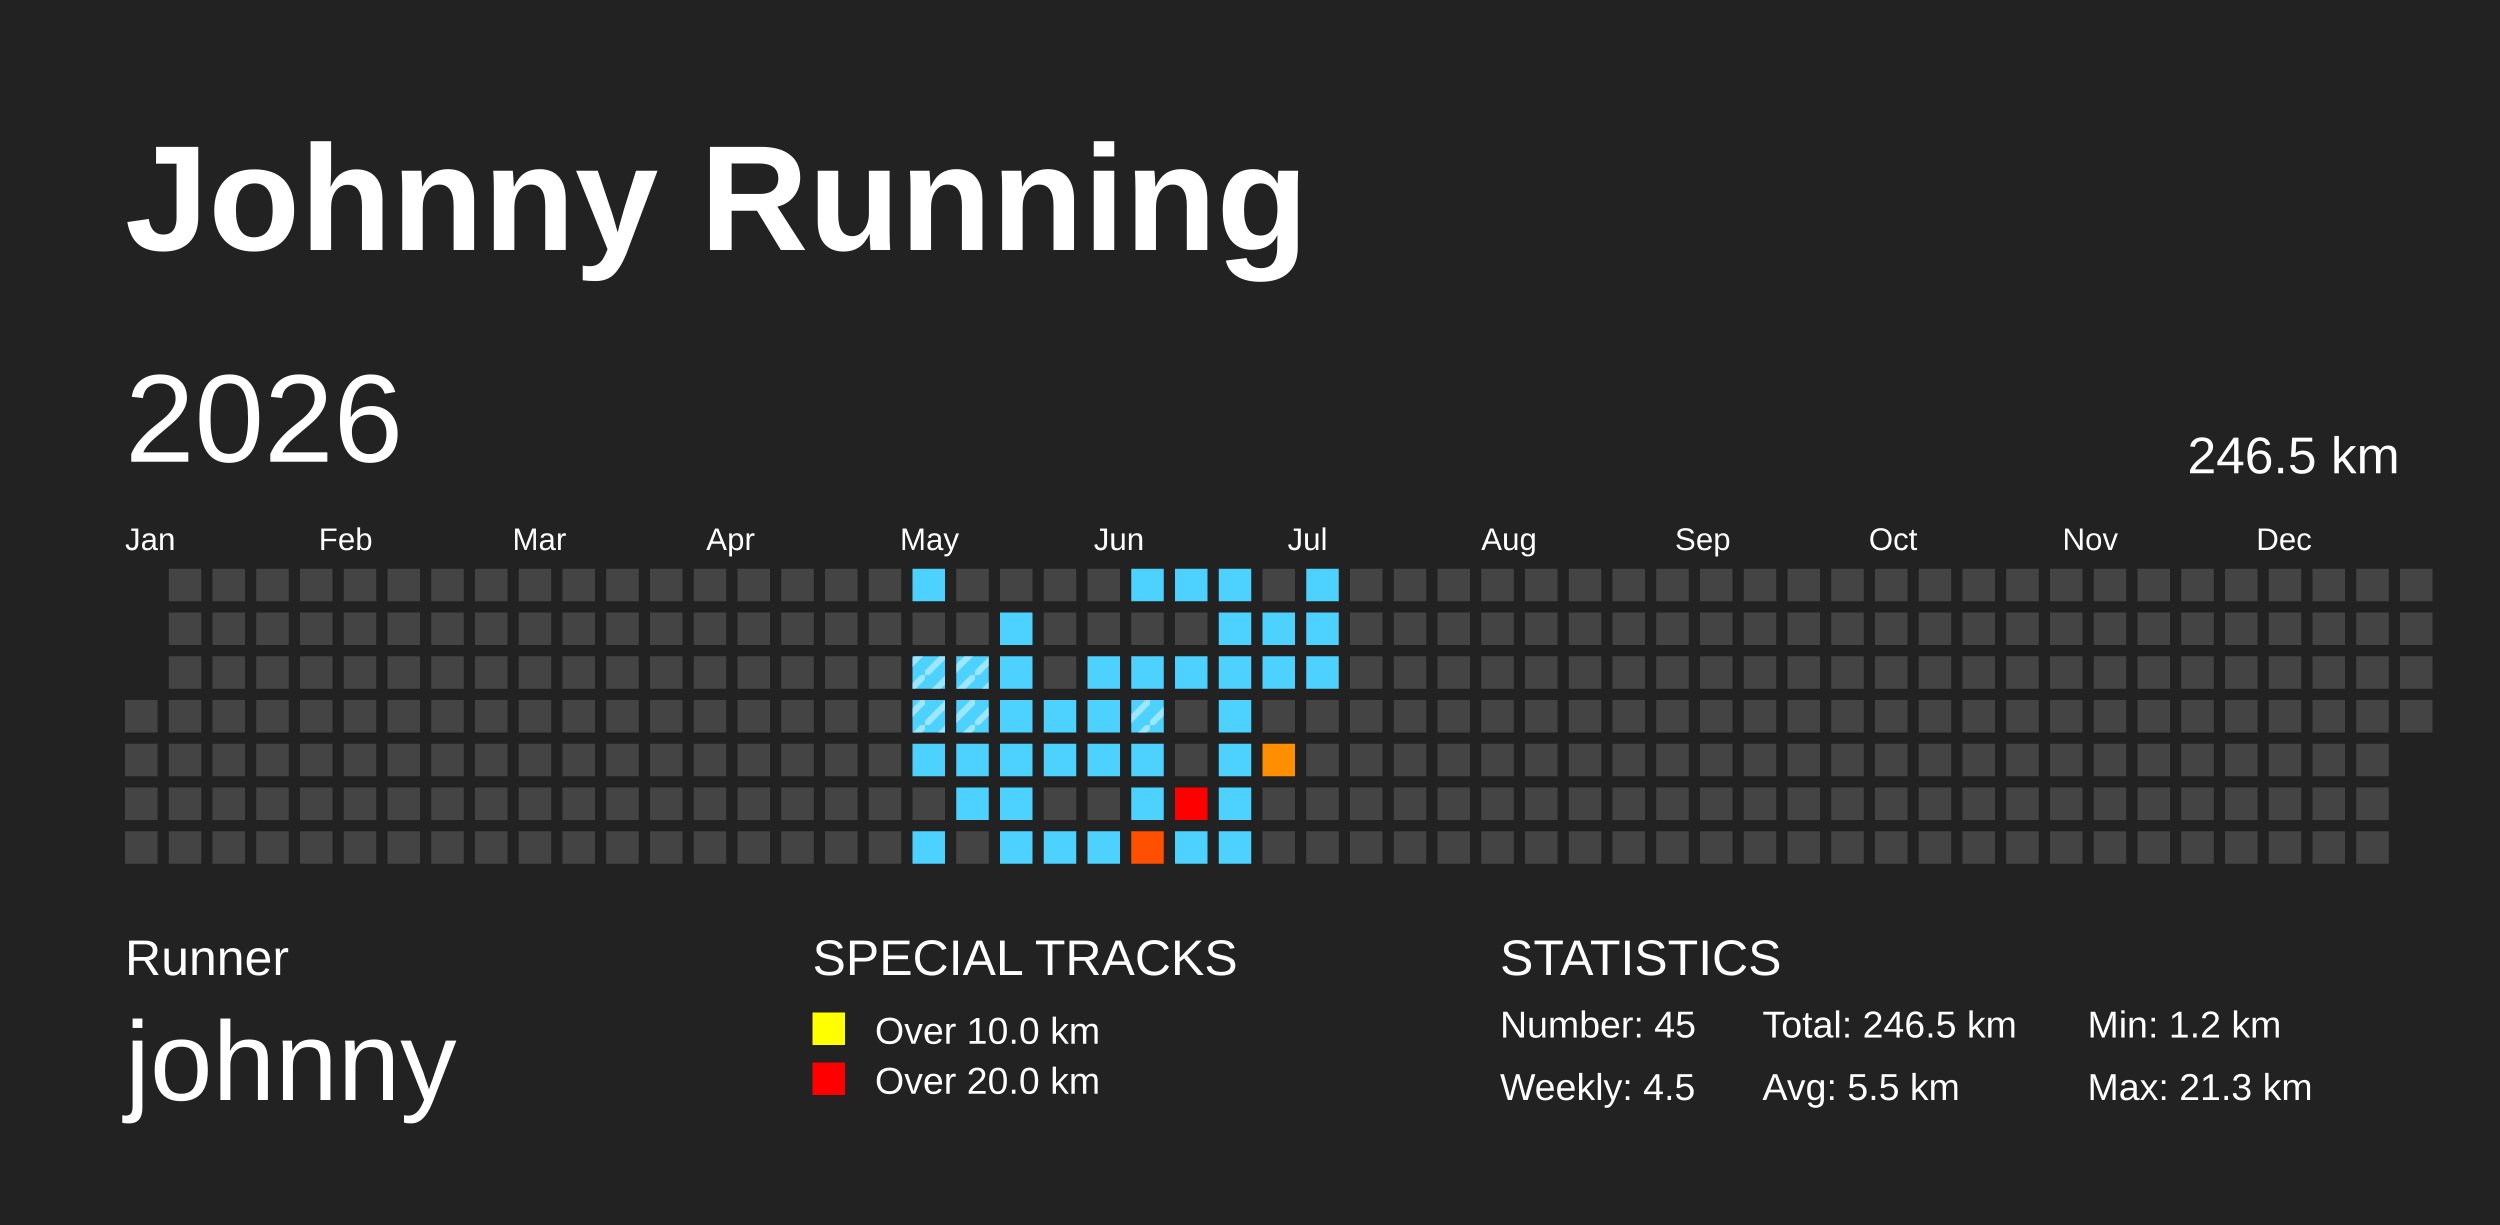
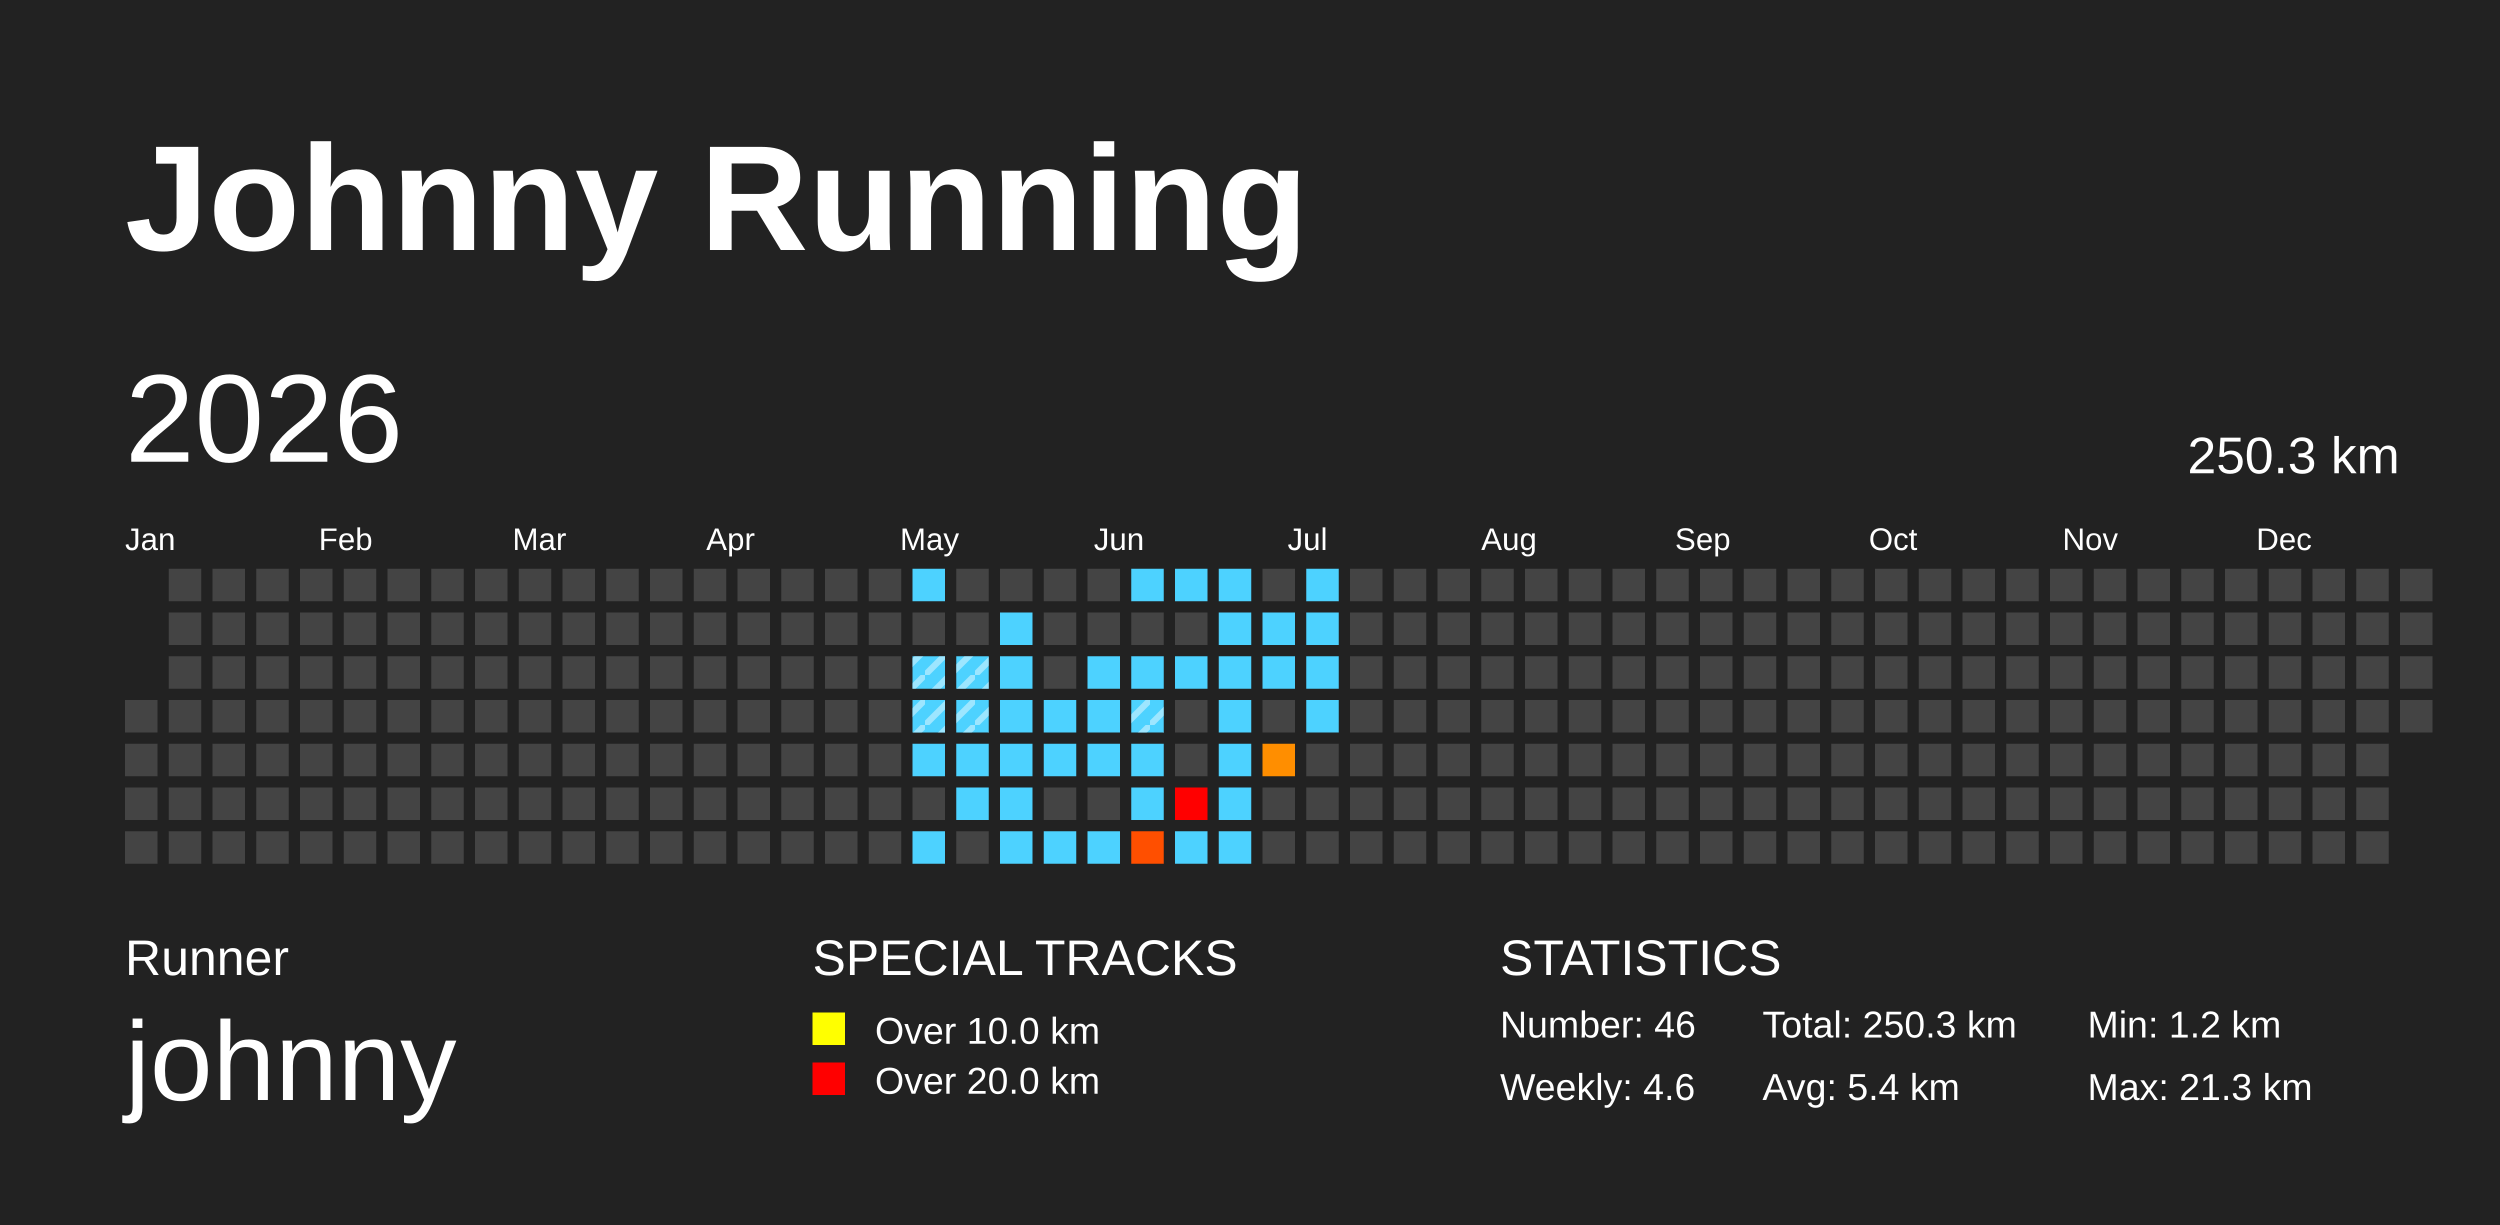
<svg xmlns="http://www.w3.org/2000/svg" baseProfile="full" height="98mm" version="1.1" viewBox="0,0,200,98" width="200mm">
  <defs>
    <pattern height="2" id="indoor-stripe" patternUnits="userSpaceOnUse" width="2">
      <line stroke="white" stroke-opacity="0.45" stroke-width="0.5" x1="0" x2="2" y1="2" y2="0" />
    </pattern>
  </defs>
  <rect fill="#222222" height="98" width="200" x="0" y="0" />
  <text fill="#FFFFFF" style="font-size:12px; font-family:Arial; font-weight:bold;" x="10" y="20">Johnny Running</text>
  <text fill="#FFFFFF" style="font-size:4px; font-family:Arial" x="10" y="78">Runner</text>
  <text fill="#FFFFFF" style="font-size:9px; font-family:Arial" x="10" y="88">johnny</text>
  <text fill="#FFFFFF" style="font-size:4px; font-family:Arial" x="65" y="78">SPECIAL TRACKS</text>
  <rect fill="yellow" height="2.6" width="2.6" x="65" y="81" />
  <text fill="#FFFFFF" style="font-size:3px; font-family:Arial" x="70" y="83.5">Over 10.0 km</text>
  <rect fill="red" height="2.6" width="2.6" x="65" y="85" />
  <text fill="#FFFFFF" style="font-size:3px; font-family:Arial" x="70" y="87.5">Over 20.0 km</text>
  <text fill="#FFFFFF" style="font-size:4px; font-family:Arial" x="120" y="78">STATISTICS</text>
-   <text fill="#FFFFFF" style="font-size:3px; font-family:Arial" x="120" y="83">Number: 45</text>
-   <text fill="#FFFFFF" style="font-size:3px; font-family:Arial" x="120" y="88">Weekly: 4.5</text>
-   <text fill="#FFFFFF" style="font-size:3px; font-family:Arial" x="141" y="83">Total: 246.5 km</text>
-   <text fill="#FFFFFF" style="font-size:3px; font-family:Arial" x="141" y="88">Avg: 5.5 km</text>
+   <text fill="#FFFFFF" style="font-size:3px; font-family:Arial" x="120" y="83">Number: 46</text>
+   <text fill="#FFFFFF" style="font-size:3px; font-family:Arial" x="120" y="88">Weekly: 4.6</text>
+   <text fill="#FFFFFF" style="font-size:3px; font-family:Arial" x="141" y="83">Total: 250.3 km</text>
+   <text fill="#FFFFFF" style="font-size:3px; font-family:Arial" x="141" y="88">Avg: 5.4 km</text>
  <text fill="#FFFFFF" style="font-size:3px; font-family:Arial" x="167" y="83">Min: 1.2 km</text>
  <text fill="#FFFFFF" style="font-size:3px; font-family:Arial" x="167" y="88">Max: 21.3 km</text>
  <text dominant-baseline="hanging" fill="#FFFFFF" style="font-size:10.0px; font-family:Arial;" x="10" y="30">2026</text>
-   <text dominant-baseline="hanging" fill="#FFFFFF" style="font-size:4.125px; font-family:Arial;" x="175" y="35">246.5 km</text>
+   <text dominant-baseline="hanging" fill="#FFFFFF" style="font-size:4.125px; font-family:Arial;" x="175" y="35">250.3 km</text>
  <text fill="#FFFFFF" style="font-size:2.5px; font-family:Arial" x="10.0" y="44">Jan</text>
  <text fill="#FFFFFF" style="font-size:2.5px; font-family:Arial" x="25.5" y="44">Feb</text>
  <text fill="#FFFFFF" style="font-size:2.5px; font-family:Arial" x="41.0" y="44">Mar</text>
  <text fill="#FFFFFF" style="font-size:2.5px; font-family:Arial" x="56.5" y="44">Apr</text>
  <text fill="#FFFFFF" style="font-size:2.5px; font-family:Arial" x="72.0" y="44">May</text>
  <text fill="#FFFFFF" style="font-size:2.5px; font-family:Arial" x="87.5" y="44">Jun</text>
  <text fill="#FFFFFF" style="font-size:2.5px; font-family:Arial" x="103.0" y="44">Jul</text>
  <text fill="#FFFFFF" style="font-size:2.5px; font-family:Arial" x="118.5" y="44">Aug</text>
  <text fill="#FFFFFF" style="font-size:2.5px; font-family:Arial" x="134.0" y="44">Sep</text>
  <text fill="#FFFFFF" style="font-size:2.5px; font-family:Arial" x="149.5" y="44">Oct</text>
  <text fill="#FFFFFF" style="font-size:2.5px; font-family:Arial" x="165.0" y="44">Nov</text>
  <text fill="#FFFFFF" style="font-size:2.5px; font-family:Arial" x="180.5" y="44">Dec</text>
  <rect fill="#444444" height="2.6" width="2.6" x="10.0" y="56.0" />
  <rect fill="#444444" height="2.6" width="2.6" x="10.0" y="59.5" />
  <rect fill="#444444" height="2.6" width="2.6" x="10.0" y="63.0" />
  <rect fill="#444444" height="2.6" width="2.6" x="10.0" y="66.5" />
  <rect fill="#444444" height="2.6" width="2.6" x="13.5" y="45.5" />
  <rect fill="#444444" height="2.6" width="2.6" x="13.5" y="49.0" />
  <rect fill="#444444" height="2.6" width="2.6" x="13.5" y="52.5" />
  <rect fill="#444444" height="2.6" width="2.6" x="13.5" y="56.0" />
  <rect fill="#444444" height="2.6" width="2.6" x="13.5" y="59.5" />
  <rect fill="#444444" height="2.6" width="2.6" x="13.5" y="63.0" />
  <rect fill="#444444" height="2.6" width="2.6" x="13.5" y="66.5" />
  <rect fill="#444444" height="2.6" width="2.6" x="17.0" y="45.5" />
  <rect fill="#444444" height="2.6" width="2.6" x="17.0" y="49.0" />
  <rect fill="#444444" height="2.6" width="2.6" x="17.0" y="52.5" />
  <rect fill="#444444" height="2.6" width="2.6" x="17.0" y="56.0" />
  <rect fill="#444444" height="2.6" width="2.6" x="17.0" y="59.5" />
  <rect fill="#444444" height="2.6" width="2.6" x="17.0" y="63.0" />
  <rect fill="#444444" height="2.6" width="2.6" x="17.0" y="66.5" />
  <rect fill="#444444" height="2.6" width="2.6" x="20.5" y="45.5" />
  <rect fill="#444444" height="2.6" width="2.6" x="20.5" y="49.0" />
  <rect fill="#444444" height="2.6" width="2.6" x="20.5" y="52.5" />
  <rect fill="#444444" height="2.6" width="2.6" x="20.5" y="56.0" />
  <rect fill="#444444" height="2.6" width="2.6" x="20.5" y="59.5" />
  <rect fill="#444444" height="2.6" width="2.6" x="20.5" y="63.0" />
  <rect fill="#444444" height="2.6" width="2.6" x="20.5" y="66.5" />
  <rect fill="#444444" height="2.6" width="2.6" x="24.0" y="45.5" />
  <rect fill="#444444" height="2.6" width="2.6" x="24.0" y="49.0" />
  <rect fill="#444444" height="2.6" width="2.6" x="24.0" y="52.5" />
  <rect fill="#444444" height="2.6" width="2.6" x="24.0" y="56.0" />
  <rect fill="#444444" height="2.6" width="2.6" x="24.0" y="59.5" />
  <rect fill="#444444" height="2.6" width="2.6" x="24.0" y="63.0" />
  <rect fill="#444444" height="2.6" width="2.6" x="24.0" y="66.5" />
  <rect fill="#444444" height="2.6" width="2.6" x="27.5" y="45.5" />
  <rect fill="#444444" height="2.6" width="2.6" x="27.5" y="49.0" />
  <rect fill="#444444" height="2.6" width="2.6" x="27.5" y="52.5" />
  <rect fill="#444444" height="2.6" width="2.6" x="27.5" y="56.0" />
  <rect fill="#444444" height="2.6" width="2.6" x="27.5" y="59.5" />
  <rect fill="#444444" height="2.6" width="2.6" x="27.5" y="63.0" />
  <rect fill="#444444" height="2.6" width="2.6" x="27.5" y="66.5" />
  <rect fill="#444444" height="2.6" width="2.6" x="31.0" y="45.5" />
  <rect fill="#444444" height="2.6" width="2.6" x="31.0" y="49.0" />
  <rect fill="#444444" height="2.6" width="2.6" x="31.0" y="52.5" />
  <rect fill="#444444" height="2.6" width="2.6" x="31.0" y="56.0" />
  <rect fill="#444444" height="2.6" width="2.6" x="31.0" y="59.5" />
  <rect fill="#444444" height="2.6" width="2.6" x="31.0" y="63.0" />
  <rect fill="#444444" height="2.6" width="2.6" x="31.0" y="66.5" />
  <rect fill="#444444" height="2.6" width="2.6" x="34.5" y="45.5" />
  <rect fill="#444444" height="2.6" width="2.6" x="34.5" y="49.0" />
  <rect fill="#444444" height="2.6" width="2.6" x="34.5" y="52.5" />
  <rect fill="#444444" height="2.6" width="2.6" x="34.5" y="56.0" />
  <rect fill="#444444" height="2.6" width="2.6" x="34.5" y="59.5" />
  <rect fill="#444444" height="2.6" width="2.6" x="34.5" y="63.0" />
  <rect fill="#444444" height="2.6" width="2.6" x="34.5" y="66.5" />
  <rect fill="#444444" height="2.6" width="2.6" x="38.0" y="45.5" />
  <rect fill="#444444" height="2.6" width="2.6" x="38.0" y="49.0" />
  <rect fill="#444444" height="2.6" width="2.6" x="38.0" y="52.5" />
  <rect fill="#444444" height="2.6" width="2.6" x="38.0" y="56.0" />
  <rect fill="#444444" height="2.6" width="2.6" x="38.0" y="59.5" />
  <rect fill="#444444" height="2.6" width="2.6" x="38.0" y="63.0" />
  <rect fill="#444444" height="2.6" width="2.6" x="38.0" y="66.5" />
  <rect fill="#444444" height="2.6" width="2.6" x="41.5" y="45.5" />
  <rect fill="#444444" height="2.6" width="2.6" x="41.5" y="49.0" />
  <rect fill="#444444" height="2.6" width="2.6" x="41.5" y="52.5" />
  <rect fill="#444444" height="2.6" width="2.6" x="41.5" y="56.0" />
  <rect fill="#444444" height="2.6" width="2.6" x="41.5" y="59.5" />
  <rect fill="#444444" height="2.6" width="2.6" x="41.5" y="63.0" />
  <rect fill="#444444" height="2.6" width="2.6" x="41.5" y="66.5" />
  <rect fill="#444444" height="2.6" width="2.6" x="45.0" y="45.5" />
  <rect fill="#444444" height="2.6" width="2.6" x="45.0" y="49.0" />
  <rect fill="#444444" height="2.6" width="2.6" x="45.0" y="52.5" />
  <rect fill="#444444" height="2.6" width="2.6" x="45.0" y="56.0" />
  <rect fill="#444444" height="2.6" width="2.6" x="45.0" y="59.5" />
  <rect fill="#444444" height="2.6" width="2.6" x="45.0" y="63.0" />
  <rect fill="#444444" height="2.6" width="2.6" x="45.0" y="66.5" />
  <rect fill="#444444" height="2.6" width="2.6" x="48.5" y="45.5" />
  <rect fill="#444444" height="2.6" width="2.6" x="48.5" y="49.0" />
  <rect fill="#444444" height="2.6" width="2.6" x="48.5" y="52.5" />
  <rect fill="#444444" height="2.6" width="2.6" x="48.5" y="56.0" />
  <rect fill="#444444" height="2.6" width="2.6" x="48.5" y="59.5" />
  <rect fill="#444444" height="2.6" width="2.6" x="48.5" y="63.0" />
  <rect fill="#444444" height="2.6" width="2.6" x="48.5" y="66.5" />
  <rect fill="#444444" height="2.6" width="2.6" x="52.0" y="45.5" />
  <rect fill="#444444" height="2.6" width="2.6" x="52.0" y="49.0" />
  <rect fill="#444444" height="2.6" width="2.6" x="52.0" y="52.5" />
  <rect fill="#444444" height="2.6" width="2.6" x="52.0" y="56.0" />
  <rect fill="#444444" height="2.6" width="2.6" x="52.0" y="59.5" />
  <rect fill="#444444" height="2.6" width="2.6" x="52.0" y="63.0" />
  <rect fill="#444444" height="2.6" width="2.6" x="52.0" y="66.5" />
  <rect fill="#444444" height="2.6" width="2.6" x="55.5" y="45.5" />
  <rect fill="#444444" height="2.6" width="2.6" x="55.5" y="49.0" />
  <rect fill="#444444" height="2.6" width="2.6" x="55.5" y="52.5" />
  <rect fill="#444444" height="2.6" width="2.6" x="55.5" y="56.0" />
  <rect fill="#444444" height="2.6" width="2.6" x="55.5" y="59.5" />
  <rect fill="#444444" height="2.6" width="2.6" x="55.5" y="63.0" />
  <rect fill="#444444" height="2.6" width="2.6" x="55.5" y="66.5" />
  <rect fill="#444444" height="2.6" width="2.6" x="59.0" y="45.5" />
  <rect fill="#444444" height="2.6" width="2.6" x="59.0" y="49.0" />
  <rect fill="#444444" height="2.6" width="2.6" x="59.0" y="52.5" />
  <rect fill="#444444" height="2.6" width="2.6" x="59.0" y="56.0" />
  <rect fill="#444444" height="2.6" width="2.6" x="59.0" y="59.5" />
  <rect fill="#444444" height="2.6" width="2.6" x="59.0" y="63.0" />
  <rect fill="#444444" height="2.6" width="2.6" x="59.0" y="66.5" />
  <rect fill="#444444" height="2.6" width="2.6" x="62.5" y="45.5" />
  <rect fill="#444444" height="2.6" width="2.6" x="62.5" y="49.0" />
  <rect fill="#444444" height="2.6" width="2.6" x="62.5" y="52.5" />
  <rect fill="#444444" height="2.6" width="2.6" x="62.5" y="56.0" />
  <rect fill="#444444" height="2.6" width="2.6" x="62.5" y="59.5" />
  <rect fill="#444444" height="2.6" width="2.6" x="62.5" y="63.0" />
  <rect fill="#444444" height="2.6" width="2.6" x="62.5" y="66.5" />
  <rect fill="#444444" height="2.6" width="2.6" x="66.0" y="45.5" />
  <rect fill="#444444" height="2.6" width="2.6" x="66.0" y="49.0" />
  <rect fill="#444444" height="2.6" width="2.6" x="66.0" y="52.5" />
  <rect fill="#444444" height="2.6" width="2.6" x="66.0" y="56.0" />
  <rect fill="#444444" height="2.6" width="2.6" x="66.0" y="59.5" />
  <rect fill="#444444" height="2.6" width="2.6" x="66.0" y="63.0" />
  <rect fill="#444444" height="2.6" width="2.6" x="66.0" y="66.5" />
  <rect fill="#444444" height="2.6" width="2.6" x="69.5" y="45.5" />
  <rect fill="#444444" height="2.6" width="2.6" x="69.5" y="49.0" />
  <rect fill="#444444" height="2.6" width="2.6" x="69.5" y="52.5" />
  <rect fill="#444444" height="2.6" width="2.6" x="69.5" y="56.0" />
  <rect fill="#444444" height="2.6" width="2.6" x="69.5" y="59.5" />
  <rect fill="#444444" height="2.6" width="2.6" x="69.5" y="63.0" />
  <rect fill="#444444" height="2.6" width="2.6" x="69.5" y="66.5" />
  <rect fill="#4dd2ff" height="2.6" width="2.6" x="73.0" y="45.5" />
  <rect fill="#444444" height="2.6" width="2.6" x="73.0" y="49.0" />
  <rect fill="#4dd2ff" height="2.6" width="2.6" x="73.0" y="52.5" />
  <rect fill="url(#indoor-stripe)" height="2.6" style="pointer-events: none;" width="2.6" x="73.0" y="52.5" />
  <rect fill="#4dd2ff" height="2.6" width="2.6" x="73.0" y="56.0" />
  <rect fill="url(#indoor-stripe)" height="2.6" style="pointer-events: none;" width="2.6" x="73.0" y="56.0" />
  <rect fill="#4dd2ff" height="2.6" width="2.6" x="73.0" y="59.5" />
  <rect fill="#444444" height="2.6" width="2.6" x="73.0" y="63.0" />
  <rect fill="#4dd2ff" height="2.6" width="2.6" x="73.0" y="66.5" />
  <rect fill="#444444" height="2.6" width="2.6" x="76.5" y="45.5" />
  <rect fill="#444444" height="2.6" width="2.6" x="76.5" y="49.0" />
  <rect fill="#4dd2ff" height="2.6" width="2.6" x="76.5" y="52.5" />
  <rect fill="url(#indoor-stripe)" height="2.6" style="pointer-events: none;" width="2.6" x="76.5" y="52.5" />
  <rect fill="#4dd2ff" height="2.6" width="2.6" x="76.5" y="56.0" />
  <rect fill="url(#indoor-stripe)" height="2.6" style="pointer-events: none;" width="2.6" x="76.5" y="56.0" />
  <rect fill="#4dd2ff" height="2.6" width="2.6" x="76.5" y="59.5" />
  <rect fill="#4dd2ff" height="2.6" width="2.6" x="76.5" y="63.0" />
  <rect fill="#444444" height="2.6" width="2.6" x="76.5" y="66.5" />
  <rect fill="#444444" height="2.6" width="2.6" x="80.0" y="45.5" />
  <rect fill="#4dd2ff" height="2.6" width="2.6" x="80.0" y="49.0" />
  <rect fill="#4dd2ff" height="2.6" width="2.6" x="80.0" y="52.5" />
  <rect fill="#4dd2ff" height="2.6" width="2.6" x="80.0" y="56.0" />
  <rect fill="#4dd2ff" height="2.6" width="2.6" x="80.0" y="59.5" />
  <rect fill="#4dd2ff" height="2.6" width="2.6" x="80.0" y="63.0" />
  <rect fill="#4dd2ff" height="2.6" width="2.6" x="80.0" y="66.5" />
  <rect fill="#444444" height="2.6" width="2.6" x="83.5" y="45.5" />
  <rect fill="#444444" height="2.6" width="2.6" x="83.5" y="49.0" />
  <rect fill="#444444" height="2.6" width="2.6" x="83.5" y="52.5" />
  <rect fill="#4dd2ff" height="2.6" width="2.6" x="83.5" y="56.0" />
  <rect fill="#4dd2ff" height="2.6" width="2.6" x="83.5" y="59.5" />
  <rect fill="#444444" height="2.6" width="2.6" x="83.5" y="63.0" />
  <rect fill="#4dd2ff" height="2.6" width="2.6" x="83.5" y="66.5" />
  <rect fill="#444444" height="2.6" width="2.6" x="87.0" y="45.5" />
  <rect fill="#444444" height="2.6" width="2.6" x="87.0" y="49.0" />
  <rect fill="#4dd2ff" height="2.6" width="2.6" x="87.0" y="52.5" />
  <rect fill="#4dd2ff" height="2.6" width="2.6" x="87.0" y="56.0" />
  <rect fill="#4dd2ff" height="2.6" width="2.6" x="87.0" y="59.5" />
  <rect fill="#444444" height="2.6" width="2.6" x="87.0" y="63.0" />
  <rect fill="#4dd2ff" height="2.6" width="2.6" x="87.0" y="66.5" />
  <rect fill="#4dd2ff" height="2.6" width="2.6" x="90.5" y="45.5" />
  <rect fill="#444444" height="2.6" width="2.6" x="90.5" y="49.0" />
  <rect fill="#4dd2ff" height="2.6" width="2.6" x="90.5" y="52.5" />
  <rect fill="#4dd2ff" height="2.6" width="2.6" x="90.5" y="56.0" />
  <rect fill="url(#indoor-stripe)" height="2.6" style="pointer-events: none;" width="2.6" x="90.5" y="56.0" />
  <rect fill="#4dd2ff" height="2.6" width="2.6" x="90.5" y="59.5" />
  <rect fill="#4dd2ff" height="2.6" width="2.6" x="90.5" y="63.0" />
  <rect fill="#ff4f00" height="2.6" width="2.6" x="90.5" y="66.5" />
  <rect fill="#4dd2ff" height="2.6" width="2.6" x="94.0" y="45.5" />
  <rect fill="#444444" height="2.6" width="2.6" x="94.0" y="49.0" />
  <rect fill="#4dd2ff" height="2.6" width="2.6" x="94.0" y="52.5" />
  <rect fill="#444444" height="2.6" width="2.6" x="94.0" y="56.0" />
  <rect fill="#444444" height="2.6" width="2.6" x="94.0" y="59.5" />
  <rect fill="red" height="2.6" width="2.6" x="94.0" y="63.0" />
  <rect fill="#4dd2ff" height="2.6" width="2.6" x="94.0" y="66.5" />
  <rect fill="#4dd2ff" height="2.6" width="2.6" x="97.5" y="45.5" />
  <rect fill="#4dd2ff" height="2.6" width="2.6" x="97.5" y="49.0" />
  <rect fill="#4dd2ff" height="2.6" width="2.6" x="97.5" y="52.5" />
  <rect fill="#4dd2ff" height="2.6" width="2.6" x="97.5" y="56.0" />
  <rect fill="#4dd2ff" height="2.6" width="2.6" x="97.5" y="59.5" />
  <rect fill="#4dd2ff" height="2.6" width="2.6" x="97.5" y="63.0" />
  <rect fill="#4dd2ff" height="2.6" width="2.6" x="97.5" y="66.5" />
  <rect fill="#444444" height="2.6" width="2.6" x="101.0" y="45.5" />
  <rect fill="#4dd2ff" height="2.6" width="2.6" x="101.0" y="49.0" />
  <rect fill="#4dd2ff" height="2.6" width="2.6" x="101.0" y="52.5" />
  <rect fill="#444444" height="2.6" width="2.6" x="101.0" y="56.0" />
  <rect fill="#ff8e00" height="2.6" width="2.6" x="101.0" y="59.5" />
  <rect fill="#444444" height="2.6" width="2.6" x="101.0" y="63.0" />
  <rect fill="#444444" height="2.6" width="2.6" x="101.0" y="66.5" />
  <rect fill="#4dd2ff" height="2.6" width="2.6" x="104.5" y="45.5" />
  <rect fill="#4dd2ff" height="2.6" width="2.6" x="104.5" y="49.0" />
  <rect fill="#4dd2ff" height="2.6" width="2.6" x="104.5" y="52.5" />
-   <rect fill="#444444" height="2.6" width="2.6" x="104.5" y="56.0" />
+   <rect fill="#4dd2ff" height="2.6" width="2.6" x="104.5" y="56.0" />
  <rect fill="#444444" height="2.6" width="2.6" x="104.5" y="59.5" />
  <rect fill="#444444" height="2.6" width="2.6" x="104.5" y="63.0" />
  <rect fill="#444444" height="2.6" width="2.6" x="104.5" y="66.5" />
  <rect fill="#444444" height="2.6" width="2.6" x="108.0" y="45.5" />
  <rect fill="#444444" height="2.6" width="2.6" x="108.0" y="49.0" />
  <rect fill="#444444" height="2.6" width="2.6" x="108.0" y="52.5" />
  <rect fill="#444444" height="2.6" width="2.6" x="108.0" y="56.0" />
  <rect fill="#444444" height="2.6" width="2.6" x="108.0" y="59.5" />
  <rect fill="#444444" height="2.6" width="2.6" x="108.0" y="63.0" />
  <rect fill="#444444" height="2.6" width="2.6" x="108.0" y="66.5" />
  <rect fill="#444444" height="2.6" width="2.6" x="111.5" y="45.5" />
  <rect fill="#444444" height="2.6" width="2.6" x="111.5" y="49.0" />
  <rect fill="#444444" height="2.6" width="2.6" x="111.5" y="52.5" />
  <rect fill="#444444" height="2.6" width="2.6" x="111.5" y="56.0" />
  <rect fill="#444444" height="2.6" width="2.6" x="111.5" y="59.5" />
  <rect fill="#444444" height="2.6" width="2.6" x="111.5" y="63.0" />
  <rect fill="#444444" height="2.6" width="2.6" x="111.5" y="66.5" />
  <rect fill="#444444" height="2.6" width="2.6" x="115.0" y="45.5" />
  <rect fill="#444444" height="2.6" width="2.6" x="115.0" y="49.0" />
  <rect fill="#444444" height="2.6" width="2.6" x="115.0" y="52.5" />
  <rect fill="#444444" height="2.6" width="2.6" x="115.0" y="56.0" />
  <rect fill="#444444" height="2.6" width="2.6" x="115.0" y="59.5" />
  <rect fill="#444444" height="2.6" width="2.6" x="115.0" y="63.0" />
  <rect fill="#444444" height="2.6" width="2.6" x="115.0" y="66.5" />
  <rect fill="#444444" height="2.6" width="2.6" x="118.5" y="45.5" />
  <rect fill="#444444" height="2.6" width="2.6" x="118.5" y="49.0" />
  <rect fill="#444444" height="2.6" width="2.6" x="118.5" y="52.5" />
  <rect fill="#444444" height="2.6" width="2.6" x="118.5" y="56.0" />
  <rect fill="#444444" height="2.6" width="2.6" x="118.5" y="59.5" />
  <rect fill="#444444" height="2.6" width="2.6" x="118.5" y="63.0" />
  <rect fill="#444444" height="2.6" width="2.6" x="118.5" y="66.5" />
  <rect fill="#444444" height="2.6" width="2.6" x="122.0" y="45.5" />
  <rect fill="#444444" height="2.6" width="2.6" x="122.0" y="49.0" />
  <rect fill="#444444" height="2.6" width="2.6" x="122.0" y="52.5" />
  <rect fill="#444444" height="2.6" width="2.6" x="122.0" y="56.0" />
  <rect fill="#444444" height="2.6" width="2.6" x="122.0" y="59.5" />
  <rect fill="#444444" height="2.6" width="2.6" x="122.0" y="63.0" />
  <rect fill="#444444" height="2.6" width="2.6" x="122.0" y="66.5" />
  <rect fill="#444444" height="2.6" width="2.6" x="125.5" y="45.5" />
  <rect fill="#444444" height="2.6" width="2.6" x="125.5" y="49.0" />
  <rect fill="#444444" height="2.6" width="2.6" x="125.5" y="52.5" />
  <rect fill="#444444" height="2.6" width="2.6" x="125.5" y="56.0" />
  <rect fill="#444444" height="2.6" width="2.6" x="125.5" y="59.5" />
  <rect fill="#444444" height="2.6" width="2.6" x="125.5" y="63.0" />
  <rect fill="#444444" height="2.6" width="2.6" x="125.5" y="66.5" />
  <rect fill="#444444" height="2.6" width="2.6" x="129.0" y="45.5" />
  <rect fill="#444444" height="2.6" width="2.6" x="129.0" y="49.0" />
  <rect fill="#444444" height="2.6" width="2.6" x="129.0" y="52.5" />
  <rect fill="#444444" height="2.6" width="2.6" x="129.0" y="56.0" />
  <rect fill="#444444" height="2.6" width="2.6" x="129.0" y="59.5" />
  <rect fill="#444444" height="2.6" width="2.6" x="129.0" y="63.0" />
  <rect fill="#444444" height="2.6" width="2.6" x="129.0" y="66.5" />
  <rect fill="#444444" height="2.6" width="2.6" x="132.5" y="45.5" />
  <rect fill="#444444" height="2.6" width="2.6" x="132.5" y="49.0" />
  <rect fill="#444444" height="2.6" width="2.6" x="132.5" y="52.5" />
  <rect fill="#444444" height="2.6" width="2.6" x="132.5" y="56.0" />
  <rect fill="#444444" height="2.6" width="2.6" x="132.5" y="59.5" />
  <rect fill="#444444" height="2.6" width="2.6" x="132.5" y="63.0" />
  <rect fill="#444444" height="2.6" width="2.6" x="132.5" y="66.5" />
  <rect fill="#444444" height="2.6" width="2.6" x="136.0" y="45.5" />
  <rect fill="#444444" height="2.6" width="2.6" x="136.0" y="49.0" />
  <rect fill="#444444" height="2.6" width="2.6" x="136.0" y="52.5" />
  <rect fill="#444444" height="2.6" width="2.6" x="136.0" y="56.0" />
  <rect fill="#444444" height="2.6" width="2.6" x="136.0" y="59.5" />
  <rect fill="#444444" height="2.6" width="2.6" x="136.0" y="63.0" />
  <rect fill="#444444" height="2.6" width="2.6" x="136.0" y="66.5" />
  <rect fill="#444444" height="2.6" width="2.6" x="139.5" y="45.5" />
  <rect fill="#444444" height="2.6" width="2.6" x="139.5" y="49.0" />
  <rect fill="#444444" height="2.6" width="2.6" x="139.5" y="52.5" />
  <rect fill="#444444" height="2.6" width="2.6" x="139.5" y="56.0" />
  <rect fill="#444444" height="2.6" width="2.6" x="139.5" y="59.5" />
  <rect fill="#444444" height="2.6" width="2.6" x="139.5" y="63.0" />
  <rect fill="#444444" height="2.6" width="2.6" x="139.5" y="66.5" />
  <rect fill="#444444" height="2.6" width="2.6" x="143.0" y="45.5" />
  <rect fill="#444444" height="2.6" width="2.6" x="143.0" y="49.0" />
  <rect fill="#444444" height="2.6" width="2.6" x="143.0" y="52.5" />
  <rect fill="#444444" height="2.6" width="2.6" x="143.0" y="56.0" />
  <rect fill="#444444" height="2.6" width="2.6" x="143.0" y="59.5" />
  <rect fill="#444444" height="2.6" width="2.6" x="143.0" y="63.0" />
  <rect fill="#444444" height="2.6" width="2.6" x="143.0" y="66.5" />
  <rect fill="#444444" height="2.6" width="2.6" x="146.5" y="45.5" />
  <rect fill="#444444" height="2.6" width="2.6" x="146.5" y="49.0" />
  <rect fill="#444444" height="2.6" width="2.6" x="146.5" y="52.5" />
  <rect fill="#444444" height="2.6" width="2.6" x="146.5" y="56.0" />
  <rect fill="#444444" height="2.6" width="2.6" x="146.5" y="59.5" />
  <rect fill="#444444" height="2.6" width="2.6" x="146.5" y="63.0" />
  <rect fill="#444444" height="2.6" width="2.6" x="146.5" y="66.5" />
  <rect fill="#444444" height="2.6" width="2.6" x="150.0" y="45.5" />
  <rect fill="#444444" height="2.6" width="2.6" x="150.0" y="49.0" />
  <rect fill="#444444" height="2.6" width="2.6" x="150.0" y="52.5" />
  <rect fill="#444444" height="2.6" width="2.6" x="150.0" y="56.0" />
  <rect fill="#444444" height="2.6" width="2.6" x="150.0" y="59.5" />
  <rect fill="#444444" height="2.6" width="2.6" x="150.0" y="63.0" />
  <rect fill="#444444" height="2.6" width="2.6" x="150.0" y="66.5" />
  <rect fill="#444444" height="2.6" width="2.6" x="153.5" y="45.5" />
  <rect fill="#444444" height="2.6" width="2.6" x="153.5" y="49.0" />
  <rect fill="#444444" height="2.6" width="2.6" x="153.5" y="52.5" />
  <rect fill="#444444" height="2.6" width="2.6" x="153.5" y="56.0" />
  <rect fill="#444444" height="2.6" width="2.6" x="153.5" y="59.5" />
  <rect fill="#444444" height="2.6" width="2.6" x="153.5" y="63.0" />
  <rect fill="#444444" height="2.6" width="2.6" x="153.5" y="66.5" />
  <rect fill="#444444" height="2.6" width="2.6" x="157.0" y="45.5" />
  <rect fill="#444444" height="2.6" width="2.6" x="157.0" y="49.0" />
  <rect fill="#444444" height="2.6" width="2.6" x="157.0" y="52.5" />
  <rect fill="#444444" height="2.6" width="2.6" x="157.0" y="56.0" />
  <rect fill="#444444" height="2.6" width="2.6" x="157.0" y="59.5" />
  <rect fill="#444444" height="2.6" width="2.6" x="157.0" y="63.0" />
  <rect fill="#444444" height="2.6" width="2.6" x="157.0" y="66.5" />
  <rect fill="#444444" height="2.6" width="2.6" x="160.5" y="45.5" />
  <rect fill="#444444" height="2.6" width="2.6" x="160.5" y="49.0" />
  <rect fill="#444444" height="2.6" width="2.6" x="160.5" y="52.5" />
  <rect fill="#444444" height="2.6" width="2.6" x="160.5" y="56.0" />
  <rect fill="#444444" height="2.6" width="2.6" x="160.5" y="59.5" />
  <rect fill="#444444" height="2.6" width="2.6" x="160.5" y="63.0" />
  <rect fill="#444444" height="2.6" width="2.6" x="160.5" y="66.5" />
  <rect fill="#444444" height="2.6" width="2.6" x="164.0" y="45.5" />
  <rect fill="#444444" height="2.6" width="2.6" x="164.0" y="49.0" />
  <rect fill="#444444" height="2.6" width="2.6" x="164.0" y="52.5" />
  <rect fill="#444444" height="2.6" width="2.6" x="164.0" y="56.0" />
  <rect fill="#444444" height="2.6" width="2.6" x="164.0" y="59.5" />
  <rect fill="#444444" height="2.6" width="2.6" x="164.0" y="63.0" />
  <rect fill="#444444" height="2.6" width="2.6" x="164.0" y="66.5" />
  <rect fill="#444444" height="2.6" width="2.6" x="167.5" y="45.5" />
  <rect fill="#444444" height="2.6" width="2.6" x="167.5" y="49.0" />
  <rect fill="#444444" height="2.6" width="2.6" x="167.5" y="52.5" />
  <rect fill="#444444" height="2.6" width="2.6" x="167.5" y="56.0" />
  <rect fill="#444444" height="2.6" width="2.6" x="167.5" y="59.5" />
  <rect fill="#444444" height="2.6" width="2.6" x="167.5" y="63.0" />
  <rect fill="#444444" height="2.6" width="2.6" x="167.5" y="66.5" />
  <rect fill="#444444" height="2.6" width="2.6" x="171.0" y="45.5" />
  <rect fill="#444444" height="2.6" width="2.6" x="171.0" y="49.0" />
  <rect fill="#444444" height="2.6" width="2.6" x="171.0" y="52.5" />
  <rect fill="#444444" height="2.6" width="2.6" x="171.0" y="56.0" />
  <rect fill="#444444" height="2.6" width="2.6" x="171.0" y="59.5" />
  <rect fill="#444444" height="2.6" width="2.6" x="171.0" y="63.0" />
  <rect fill="#444444" height="2.6" width="2.6" x="171.0" y="66.5" />
  <rect fill="#444444" height="2.6" width="2.6" x="174.5" y="45.5" />
  <rect fill="#444444" height="2.6" width="2.6" x="174.5" y="49.0" />
  <rect fill="#444444" height="2.6" width="2.6" x="174.5" y="52.5" />
  <rect fill="#444444" height="2.6" width="2.6" x="174.5" y="56.0" />
  <rect fill="#444444" height="2.6" width="2.6" x="174.5" y="59.5" />
  <rect fill="#444444" height="2.6" width="2.6" x="174.5" y="63.0" />
  <rect fill="#444444" height="2.6" width="2.6" x="174.5" y="66.5" />
  <rect fill="#444444" height="2.6" width="2.6" x="178.0" y="45.5" />
  <rect fill="#444444" height="2.6" width="2.6" x="178.0" y="49.0" />
  <rect fill="#444444" height="2.6" width="2.6" x="178.0" y="52.5" />
  <rect fill="#444444" height="2.6" width="2.6" x="178.0" y="56.0" />
  <rect fill="#444444" height="2.6" width="2.6" x="178.0" y="59.5" />
  <rect fill="#444444" height="2.6" width="2.6" x="178.0" y="63.0" />
  <rect fill="#444444" height="2.6" width="2.6" x="178.0" y="66.5" />
  <rect fill="#444444" height="2.6" width="2.6" x="181.5" y="45.5" />
  <rect fill="#444444" height="2.6" width="2.6" x="181.5" y="49.0" />
  <rect fill="#444444" height="2.6" width="2.6" x="181.5" y="52.5" />
  <rect fill="#444444" height="2.6" width="2.6" x="181.5" y="56.0" />
  <rect fill="#444444" height="2.6" width="2.6" x="181.5" y="59.5" />
  <rect fill="#444444" height="2.6" width="2.6" x="181.5" y="63.0" />
  <rect fill="#444444" height="2.6" width="2.6" x="181.5" y="66.5" />
  <rect fill="#444444" height="2.6" width="2.6" x="185.0" y="45.5" />
  <rect fill="#444444" height="2.6" width="2.6" x="185.0" y="49.0" />
  <rect fill="#444444" height="2.6" width="2.6" x="185.0" y="52.5" />
  <rect fill="#444444" height="2.6" width="2.6" x="185.0" y="56.0" />
  <rect fill="#444444" height="2.6" width="2.6" x="185.0" y="59.5" />
  <rect fill="#444444" height="2.6" width="2.6" x="185.0" y="63.0" />
  <rect fill="#444444" height="2.6" width="2.6" x="185.0" y="66.5" />
  <rect fill="#444444" height="2.6" width="2.6" x="188.5" y="45.5" />
  <rect fill="#444444" height="2.6" width="2.6" x="188.5" y="49.0" />
  <rect fill="#444444" height="2.6" width="2.6" x="188.5" y="52.5" />
  <rect fill="#444444" height="2.6" width="2.6" x="188.5" y="56.0" />
  <rect fill="#444444" height="2.6" width="2.6" x="188.5" y="59.5" />
  <rect fill="#444444" height="2.6" width="2.6" x="188.5" y="63.0" />
  <rect fill="#444444" height="2.6" width="2.6" x="188.5" y="66.5" />
  <rect fill="#444444" height="2.6" width="2.6" x="192.0" y="45.5" />
  <rect fill="#444444" height="2.6" width="2.6" x="192.0" y="49.0" />
  <rect fill="#444444" height="2.6" width="2.6" x="192.0" y="52.5" />
  <rect fill="#444444" height="2.6" width="2.6" x="192.0" y="56.0" />
</svg>
